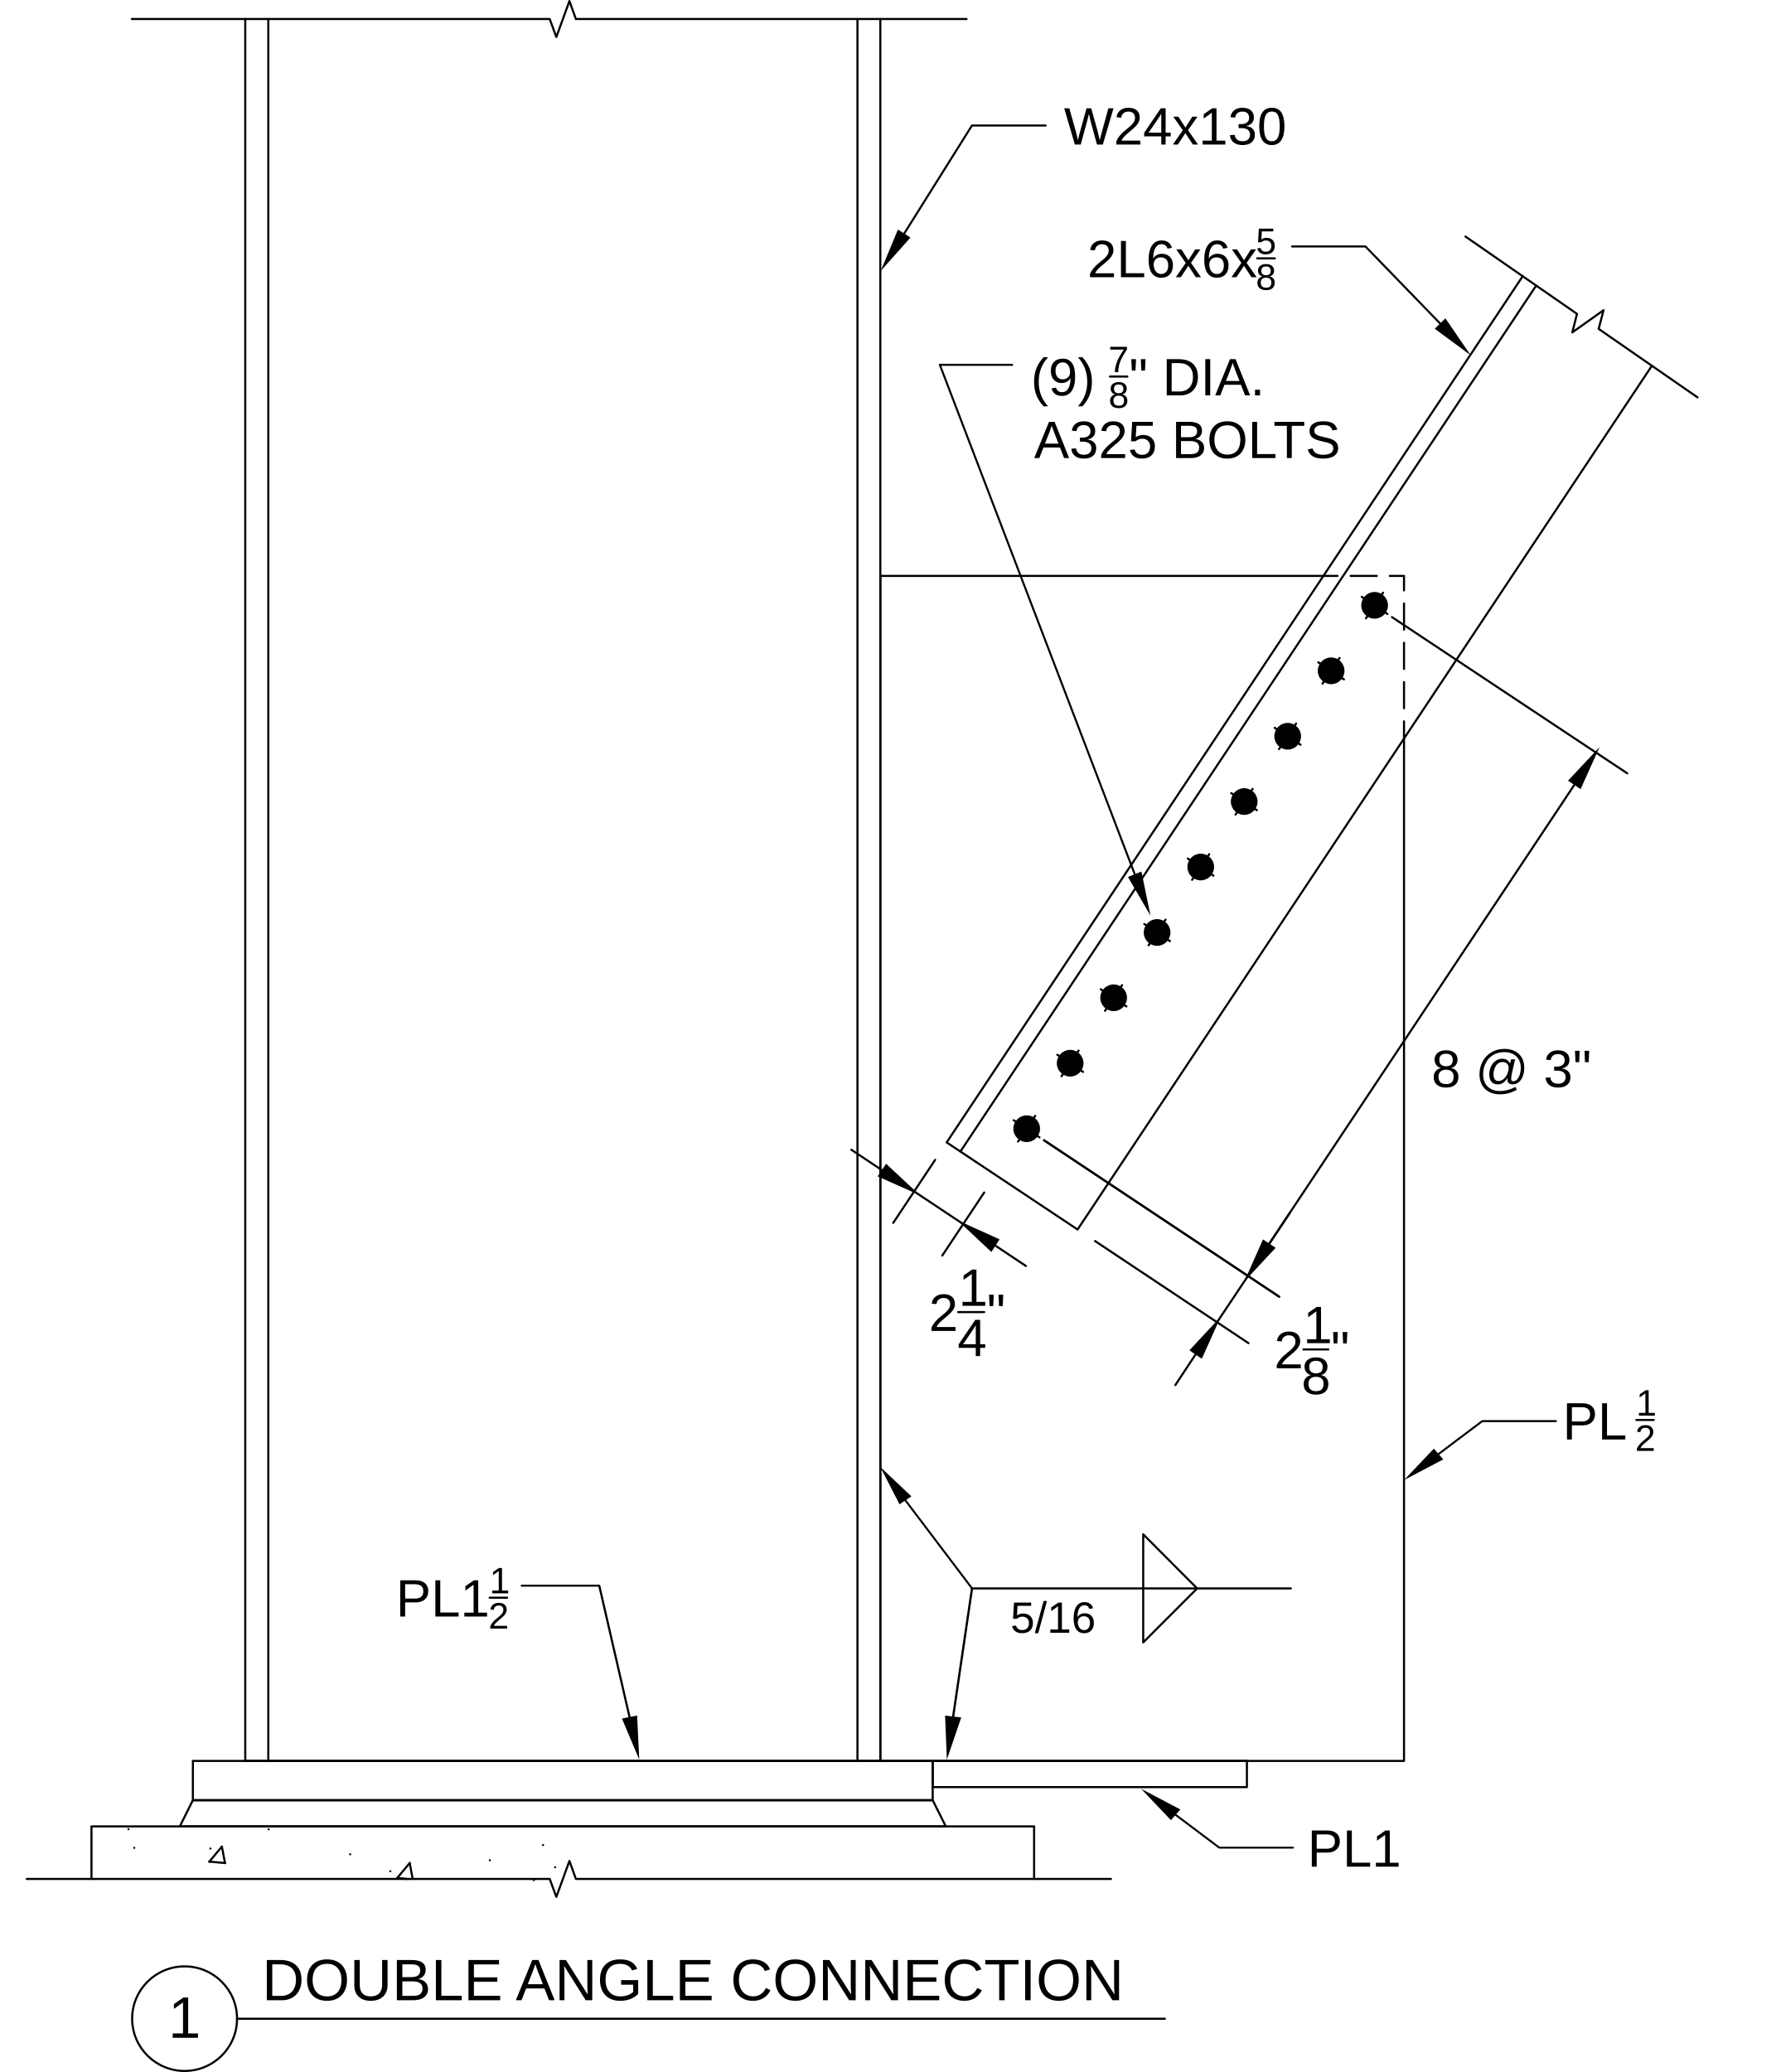
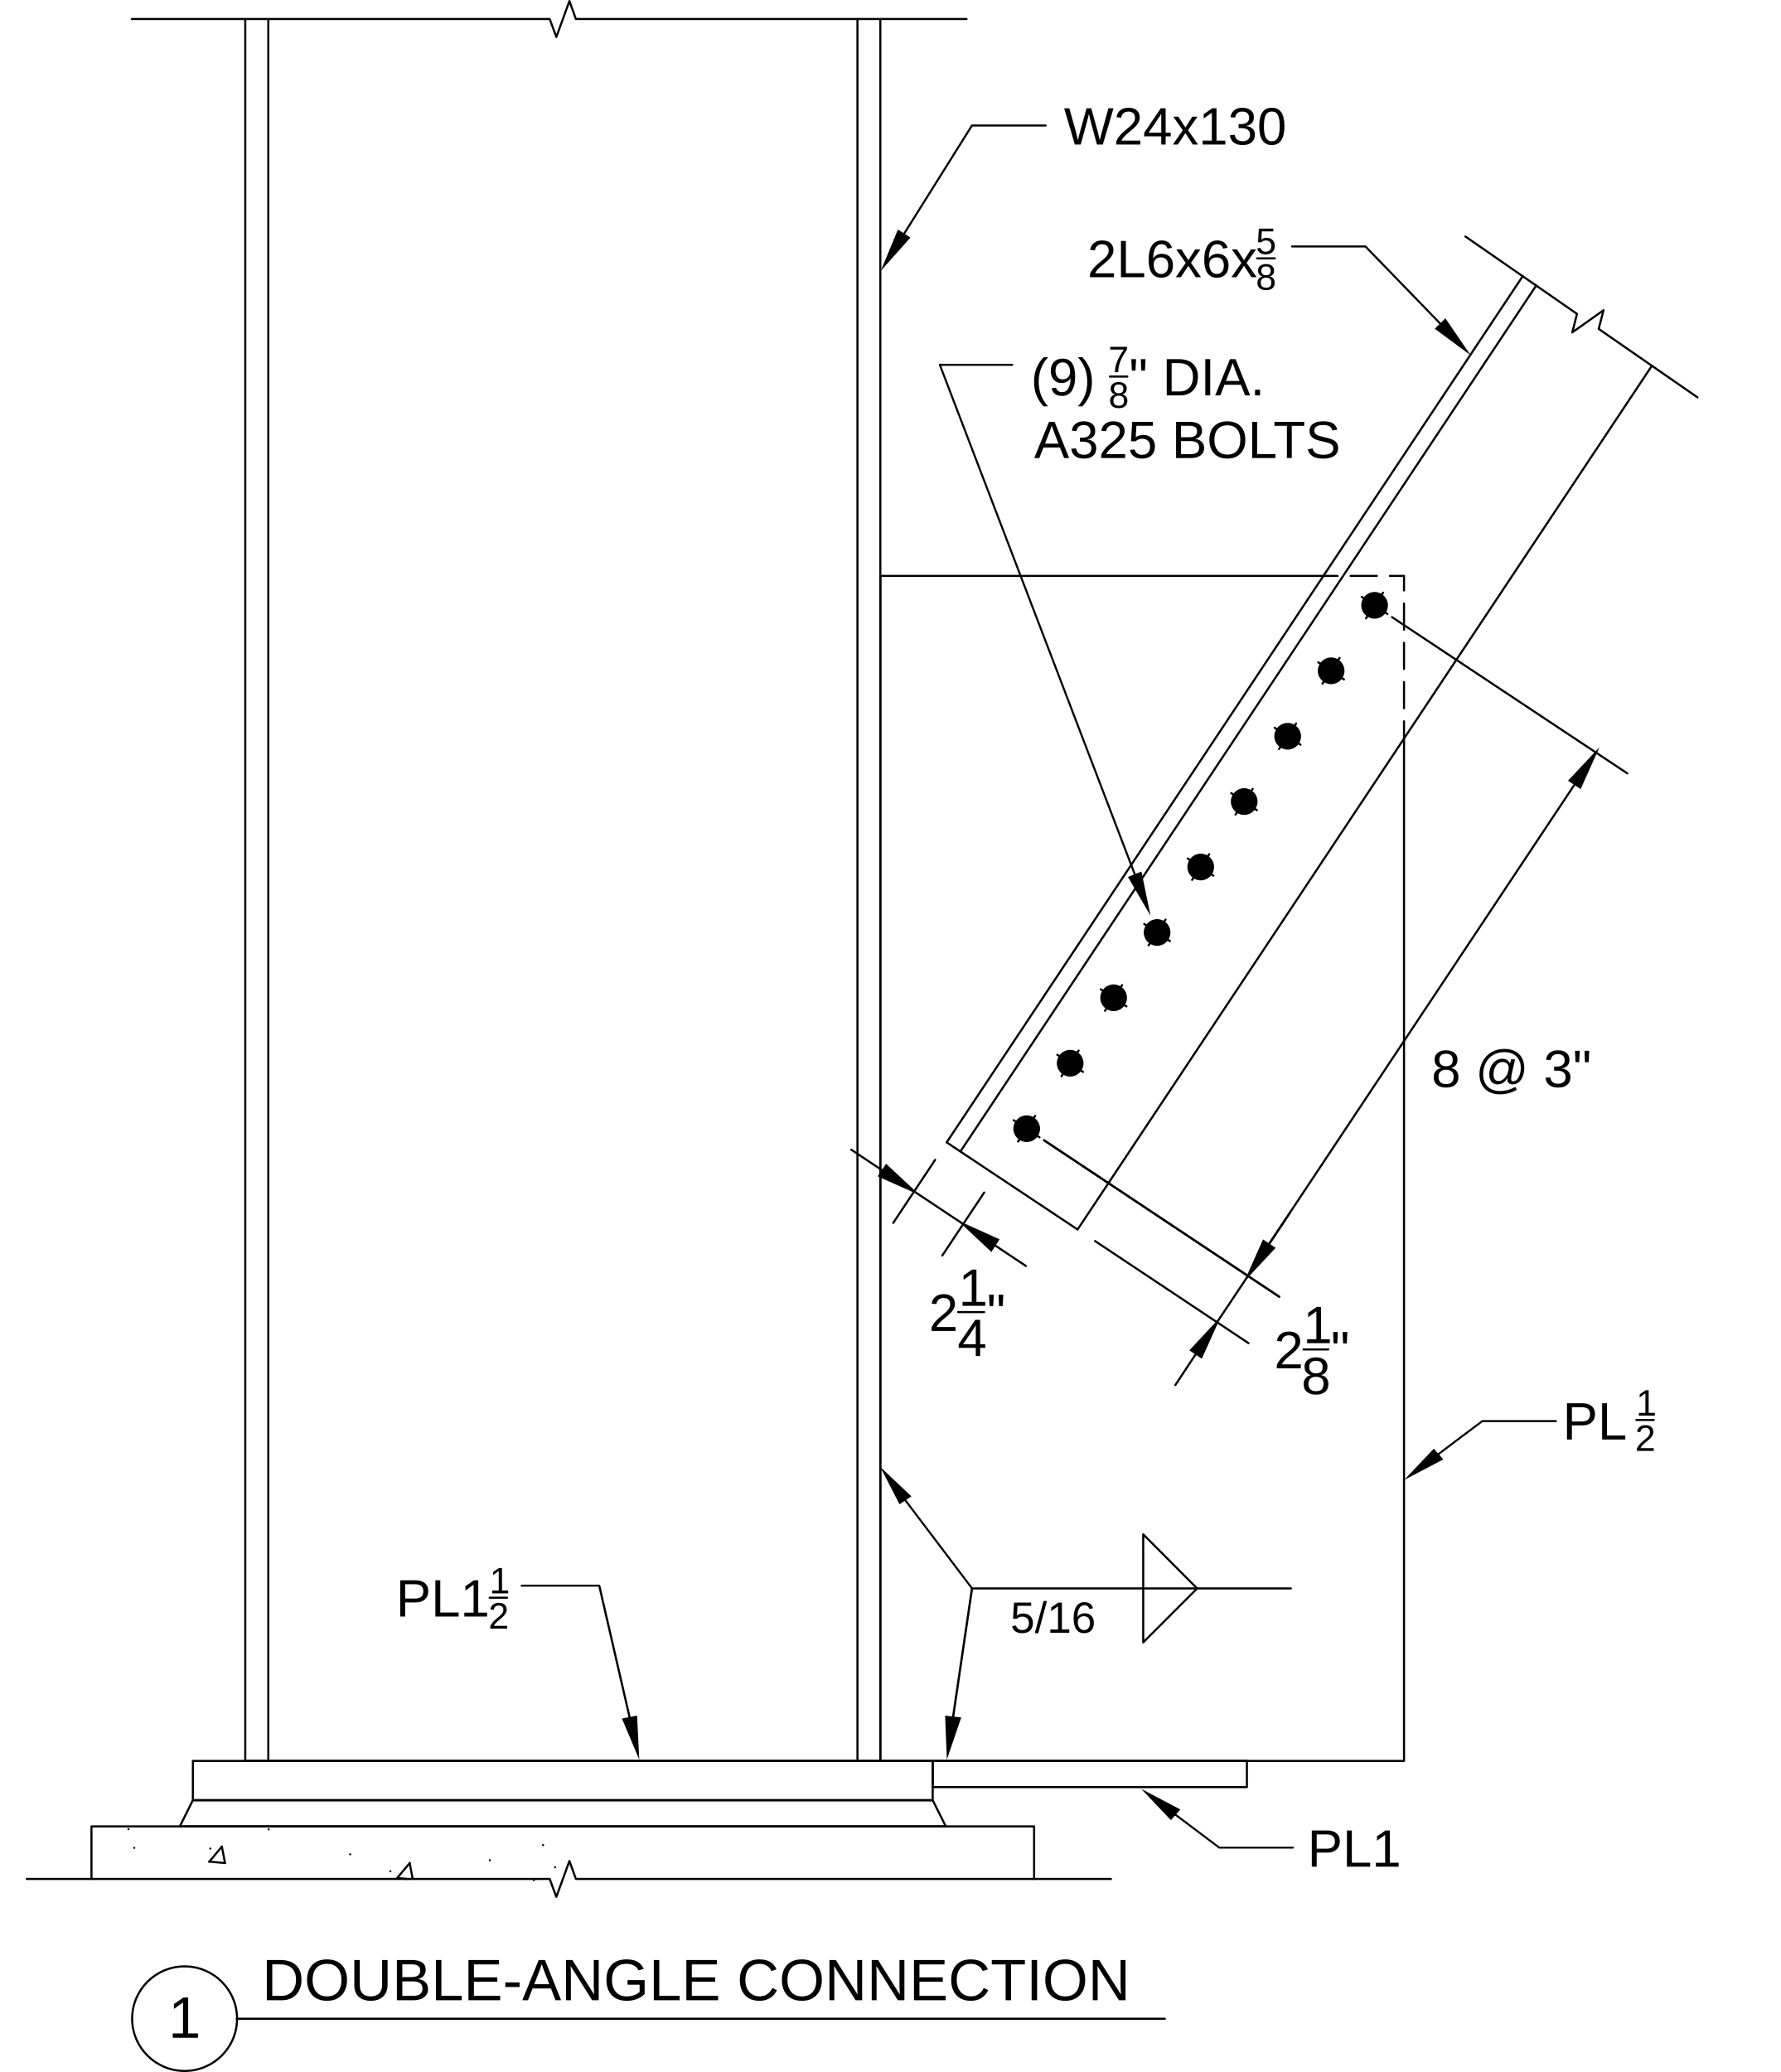
<svg xmlns="http://www.w3.org/2000/svg" viewBox="0 0 816 949.52" height="949.52" width="816" xml:space="preserve" id="svg2" version="1.1">
  <defs id="defs6" />
  <g transform="matrix(0.08,0,0,-0.08,0,949.52)" id="g10">
    <path id="path20" style="fill:none;stroke:#000000;stroke-width:12;stroke-linecap:round;stroke-linejoin:round;stroke-miterlimit:10;stroke-dasharray:none;stroke-opacity:1" d="m 7581.007,8570.001 h -2538 v -6788 h 3000 v 5872" />
    <path id="path22" style="fill:none;stroke:#000000;stroke-width:12;stroke-linecap:round;stroke-linejoin:round;stroke-miterlimit:10;stroke-dasharray:none;stroke-opacity:1" d="m 8723.008,10287 -3300,-4961.999 750,-499 3290,4948" />
    <path id="path24" style="fill:none;stroke:#000000;stroke-width:12;stroke-linecap:round;stroke-linejoin:round;stroke-miterlimit:10;stroke-dasharray:none;stroke-opacity:1" d="M 5502.007,5273.001 8800.008,10233" />
    <path id="path602" style="fill:#000000;stroke:#000000;stroke-width:12;stroke-linecap:round;stroke-linejoin:round;stroke-miterlimit:10;stroke-dasharray:none;stroke-opacity:1;fill-opacity:1" d="m 5952.007,5403.501 c 0,38.936 -31.564,70.5 -70.5,70.5 -38.936,0 -70.5,-31.564 -70.5,-70.5 0,-38.936 31.564,-70.5 70.5,-70.5 38.936,0 70.5,31.564 70.5,70.5" />
    <path id="path604" style="fill:#000000;stroke:#000000;stroke-width:12;stroke-linecap:round;stroke-linejoin:round;stroke-miterlimit:10;stroke-dasharray:none;stroke-opacity:1;fill-opacity:1" d="m 6201.007,5778.501 c 0,38.936 -31.564,70.5 -70.5,70.5 -38.936,0 -70.5,-31.564 -70.5,-70.5 0,-38.936 31.564,-70.5 70.5,-70.5 38.936,0 70.5,31.564 70.5,70.5" />
    <path id="path606" style="fill:#000000;stroke:#000000;stroke-width:12;stroke-linecap:round;stroke-linejoin:round;stroke-miterlimit:10;stroke-dasharray:none;stroke-opacity:1;fill-opacity:1" d="m 6450.007,6153.501 c 0,38.936 -31.564,70.5 -70.5,70.5 -38.936,0 -70.5,-31.564 -70.5,-70.5 0,-38.936 31.564,-70.5 70.5,-70.5 38.936,0 70.5,31.564 70.5,70.5" />
    <path id="path608" style="fill:#000000;stroke:#000000;stroke-width:12;stroke-linecap:round;stroke-linejoin:round;stroke-miterlimit:10;stroke-dasharray:none;stroke-opacity:1;fill-opacity:1" d="m 6699.007,6527.501 c 0,38.936 -31.564,70.5 -70.5,70.5 -38.936,0 -70.5,-31.564 -70.5,-70.5 0,-38.936 31.564,-70.5 70.5,-70.5 38.936,0 70.5,31.564 70.5,70.5" />
    <path id="path610" style="fill:#000000;stroke:#000000;stroke-width:12;stroke-linecap:round;stroke-linejoin:round;stroke-miterlimit:10;stroke-dasharray:none;stroke-opacity:1;fill-opacity:1" d="m 6949.007,6902.501 c 0,38.936 -31.564,70.5 -70.5,70.5 -38.936,0 -70.5,-31.564 -70.5,-70.5 0,-38.936 31.564,-70.5 70.5,-70.5 38.936,0 70.5,31.564 70.5,70.5" />
    <path id="path612" style="fill:#000000;stroke:#000000;stroke-width:12;stroke-linecap:round;stroke-linejoin:round;stroke-miterlimit:10;stroke-dasharray:none;stroke-opacity:1;fill-opacity:1" d="m 7198.007,7277.501 c 0,38.936 -31.564,70.5 -70.5,70.5 -38.936,0 -70.5,-31.564 -70.5,-70.5 0,-38.936 31.564,-70.5 70.5,-70.5 38.936,0 70.5,31.564 70.5,70.5" />
    <path id="path614" style="fill:#000000;stroke:#000000;stroke-width:12;stroke-linecap:round;stroke-linejoin:round;stroke-miterlimit:10;stroke-dasharray:none;stroke-opacity:1;fill-opacity:1" d="m 7447.007,7651.501 c 0,38.936 -31.564,70.5 -70.5,70.5 -38.936,0 -70.5,-31.564 -70.5,-70.5 0,-38.936 31.564,-70.5 70.5,-70.5 38.936,0 70.5,31.564 70.5,70.5" />
    <path id="path616" style="fill:#000000;stroke:#000000;stroke-width:12;stroke-linecap:round;stroke-linejoin:round;stroke-miterlimit:10;stroke-dasharray:none;stroke-opacity:1;fill-opacity:1" d="m 7696.007,8026.501 c 0,38.937 -31.564,70.5 -70.5,70.5 -38.936,0 -70.5,-31.564 -70.5,-70.5 0,-38.937 31.564,-70.5 70.5,-70.5 38.936,0 70.5,31.564 70.5,70.5" />
    <path id="path618" style="fill:#000000;stroke:#000000;stroke-width:12;stroke-linecap:round;stroke-linejoin:round;stroke-miterlimit:10;stroke-dasharray:none;stroke-opacity:1;fill-opacity:1" d="m 7945.007,8401.501 c 0,38.937 -31.564,70.5 -70.5,70.5 -38.936,0 -70.5,-31.564 -70.5,-70.5 0,-38.937 31.564,-70.5 70.5,-70.5 38.936,0 70.5,31.564 70.5,70.5" />
    <path id="path624" style="fill:none;stroke:#000000;stroke-width:12;stroke-linecap:round;stroke-linejoin:round;stroke-miterlimit:10;stroke-dasharray:none;stroke-opacity:1" d="m 5832.007,5330.001 41,61" />
    <path id="path626" style="fill:none;stroke:#000000;stroke-width:12;stroke-linecap:round;stroke-linejoin:round;stroke-miterlimit:10;stroke-dasharray:none;stroke-opacity:1" d="m 5889.007,5415.001 41,62" />
    <path id="path628" style="fill:none;stroke:#000000;stroke-width:12;stroke-linecap:round;stroke-linejoin:round;stroke-miterlimit:10;stroke-dasharray:none;stroke-opacity:1" d="m 5955.007,5354.001 -62,41" />
    <path id="path630" style="fill:none;stroke:#000000;stroke-width:12;stroke-linecap:round;stroke-linejoin:round;stroke-miterlimit:10;stroke-dasharray:none;stroke-opacity:1" d="m 5869.007,5411.001 -62,41" />
    <path id="path632" style="fill:none;stroke:#000000;stroke-width:12;stroke-linecap:round;stroke-linejoin:round;stroke-miterlimit:10;stroke-dasharray:none;stroke-opacity:1" d="m 6126.007,5772.001 8,12" />
    <path id="path634" style="fill:none;stroke:#000000;stroke-width:12;stroke-linecap:round;stroke-linejoin:round;stroke-miterlimit:10;stroke-dasharray:none;stroke-opacity:1" d="m 6136.007,5774.001 -12,8" />
    <path id="path636" style="fill:none;stroke:#000000;stroke-width:12;stroke-linecap:round;stroke-linejoin:round;stroke-miterlimit:10;stroke-dasharray:none;stroke-opacity:1" d="m 6081.007,5704.001 41,62" />
    <path id="path638" style="fill:none;stroke:#000000;stroke-width:12;stroke-linecap:round;stroke-linejoin:round;stroke-miterlimit:10;stroke-dasharray:none;stroke-opacity:1" d="m 6138.007,5790.001 41,61" />
    <path id="path640" style="fill:none;stroke:#000000;stroke-width:12;stroke-linecap:round;stroke-linejoin:round;stroke-miterlimit:10;stroke-dasharray:none;stroke-opacity:1" d="m 6204.007,5729.001 -62,41" />
    <path id="path642" style="fill:none;stroke:#000000;stroke-width:12;stroke-linecap:round;stroke-linejoin:round;stroke-miterlimit:10;stroke-dasharray:none;stroke-opacity:1" d="m 6118.007,5786.001 -61,41" />
    <path id="path644" style="fill:none;stroke:#000000;stroke-width:12;stroke-linecap:round;stroke-linejoin:round;stroke-miterlimit:10;stroke-dasharray:none;stroke-opacity:1" d="m 6375.007,6147.001 8,11" />
    <path id="path646" style="fill:none;stroke:#000000;stroke-width:12;stroke-linecap:round;stroke-linejoin:round;stroke-miterlimit:10;stroke-dasharray:none;stroke-opacity:1" d="m 6385.007,6149.001 -12,8" />
    <path id="path648" style="fill:none;stroke:#000000;stroke-width:12;stroke-linecap:round;stroke-linejoin:round;stroke-miterlimit:10;stroke-dasharray:none;stroke-opacity:1" d="m 6330.007,6079.001 42,62" />
    <path id="path650" style="fill:none;stroke:#000000;stroke-width:12;stroke-linecap:round;stroke-linejoin:round;stroke-miterlimit:10;stroke-dasharray:none;stroke-opacity:1" d="m 6387.007,6164.001 41,62" />
    <path id="path652" style="fill:none;stroke:#000000;stroke-width:12;stroke-linecap:round;stroke-linejoin:round;stroke-miterlimit:10;stroke-dasharray:none;stroke-opacity:1" d="m 6453.007,6104.001 -62,41" />
    <path id="path654" style="fill:none;stroke:#000000;stroke-width:12;stroke-linecap:round;stroke-linejoin:round;stroke-miterlimit:10;stroke-dasharray:none;stroke-opacity:1" d="m 6368.007,6160.001 -62,42" />
    <path id="path656" style="fill:none;stroke:#000000;stroke-width:12;stroke-linecap:round;stroke-linejoin:round;stroke-miterlimit:10;stroke-dasharray:none;stroke-opacity:1" d="m 6625.007,6521.001 7,12" />
    <path id="path658" style="fill:none;stroke:#000000;stroke-width:12;stroke-linecap:round;stroke-linejoin:round;stroke-miterlimit:10;stroke-dasharray:none;stroke-opacity:1" d="m 6634.007,6523.001 -11,8" />
    <path id="path660" style="fill:none;stroke:#000000;stroke-width:12;stroke-linecap:round;stroke-linejoin:round;stroke-miterlimit:10;stroke-dasharray:none;stroke-opacity:1" d="m 6580.007,6454.001 41,62" />
    <path id="path662" style="fill:none;stroke:#000000;stroke-width:12;stroke-linecap:round;stroke-linejoin:round;stroke-miterlimit:10;stroke-dasharray:none;stroke-opacity:1" d="m 6636.007,6539.001 41,62" />
    <path id="path664" style="fill:none;stroke:#000000;stroke-width:12;stroke-linecap:round;stroke-linejoin:round;stroke-miterlimit:10;stroke-dasharray:none;stroke-opacity:1" d="m 6702.007,6478.001 -62,42" />
    <path id="path666" style="fill:none;stroke:#000000;stroke-width:12;stroke-linecap:round;stroke-linejoin:round;stroke-miterlimit:10;stroke-dasharray:none;stroke-opacity:1" d="m 6617.007,6535.001 -62,41" />
    <path id="path668" style="fill:none;stroke:#000000;stroke-width:12;stroke-linecap:round;stroke-linejoin:round;stroke-miterlimit:10;stroke-dasharray:none;stroke-opacity:1" d="m 6874.007,6896.001 8,12" />
    <path id="path670" style="fill:none;stroke:#000000;stroke-width:12;stroke-linecap:round;stroke-linejoin:round;stroke-miterlimit:10;stroke-dasharray:none;stroke-opacity:1" d="m 6884.007,6898.001 -12,8" />
    <path id="path672" style="fill:none;stroke:#000000;stroke-width:12;stroke-linecap:round;stroke-linejoin:round;stroke-miterlimit:10;stroke-dasharray:none;stroke-opacity:1" d="m 6829.007,6829.001 41,61" />
    <path id="path674" style="fill:none;stroke:#000000;stroke-width:12;stroke-linecap:round;stroke-linejoin:round;stroke-miterlimit:10;stroke-dasharray:none;stroke-opacity:1" d="m 6885.007,6914.001 42,62" />
    <path id="path676" style="fill:none;stroke:#000000;stroke-width:12;stroke-linecap:round;stroke-linejoin:round;stroke-miterlimit:10;stroke-dasharray:none;stroke-opacity:1" d="m 6951.007,6853.001 -62,41" />
    <path id="path678" style="fill:none;stroke:#000000;stroke-width:12;stroke-linecap:round;stroke-linejoin:round;stroke-miterlimit:10;stroke-dasharray:none;stroke-opacity:1" d="m 6866.007,6910.001 -62,41" />
    <path id="path680" style="fill:none;stroke:#000000;stroke-width:12;stroke-linecap:round;stroke-linejoin:round;stroke-miterlimit:10;stroke-dasharray:none;stroke-opacity:1" d="m 7123.007,7271.001 8,12" />
    <path id="path682" style="fill:none;stroke:#000000;stroke-width:12;stroke-linecap:round;stroke-linejoin:round;stroke-miterlimit:10;stroke-dasharray:none;stroke-opacity:1" d="m 7133.007,7273.001 -12,8" />
    <path id="path684" style="fill:none;stroke:#000000;stroke-width:12;stroke-linecap:round;stroke-linejoin:round;stroke-miterlimit:10;stroke-dasharray:none;stroke-opacity:1" d="m 7078.007,7203.001 41,62" />
    <path id="path686" style="fill:none;stroke:#000000;stroke-width:12;stroke-linecap:round;stroke-linejoin:round;stroke-miterlimit:10;stroke-dasharray:none;stroke-opacity:1" d="m 7135.007,7288.001 41,62" />
    <path id="path688" style="fill:none;stroke:#000000;stroke-width:12;stroke-linecap:round;stroke-linejoin:round;stroke-miterlimit:10;stroke-dasharray:none;stroke-opacity:1" d="m 7200.007,7228.001 -61,41" />
    <path id="path690" style="fill:none;stroke:#000000;stroke-width:12;stroke-linecap:round;stroke-linejoin:round;stroke-miterlimit:10;stroke-dasharray:none;stroke-opacity:1" d="m 7115.007,7285.001 -62,41" />
    <path id="path692" style="fill:none;stroke:#000000;stroke-width:12;stroke-linecap:round;stroke-linejoin:round;stroke-miterlimit:10;stroke-dasharray:none;stroke-opacity:1" d="m 7372.007,7646.001 8,11" />
    <path id="path694" style="fill:none;stroke:#000000;stroke-width:12;stroke-linecap:round;stroke-linejoin:round;stroke-miterlimit:10;stroke-dasharray:none;stroke-opacity:1" d="m 7382.007,7648.001 -12,7" />
    <path id="path696" style="fill:none;stroke:#000000;stroke-width:12;stroke-linecap:round;stroke-linejoin:round;stroke-miterlimit:10;stroke-dasharray:none;stroke-opacity:1" d="m 7327.007,7578.001 41,62" />
    <path id="path698" style="fill:none;stroke:#000000;stroke-width:12;stroke-linecap:round;stroke-linejoin:round;stroke-miterlimit:10;stroke-dasharray:none;stroke-opacity:1" d="m 7384.007,7663.001 41,62" />
    <path id="path700" style="fill:none;stroke:#000000;stroke-width:12;stroke-linecap:round;stroke-linejoin:round;stroke-miterlimit:10;stroke-dasharray:none;stroke-opacity:1" d="m 7450.007,7603.001 -62,41" />
    <path id="path702" style="fill:none;stroke:#000000;stroke-width:12;stroke-linecap:round;stroke-linejoin:round;stroke-miterlimit:10;stroke-dasharray:none;stroke-opacity:1" d="m 7364.007,7659.001 -62,41" />
    <path id="path704" style="fill:none;stroke:#000000;stroke-width:12;stroke-linecap:round;stroke-linejoin:round;stroke-miterlimit:10;stroke-dasharray:none;stroke-opacity:1" d="m 7621.007,8020.001 8,12" />
    <path id="path706" style="fill:none;stroke:#000000;stroke-width:12;stroke-linecap:round;stroke-linejoin:round;stroke-miterlimit:10;stroke-dasharray:none;stroke-opacity:1" d="m 7631.007,8022.001 -12,8" />
    <path id="path708" style="fill:none;stroke:#000000;stroke-width:12;stroke-linecap:round;stroke-linejoin:round;stroke-miterlimit:10;stroke-dasharray:none;stroke-opacity:1" d="m 7576.007,7953.001 41,62" />
    <path id="path710" style="fill:none;stroke:#000000;stroke-width:12;stroke-linecap:round;stroke-linejoin:round;stroke-miterlimit:10;stroke-dasharray:none;stroke-opacity:1" d="m 7633.007,8038.001 41,62" />
    <path id="path712" style="fill:none;stroke:#000000;stroke-width:12;stroke-linecap:round;stroke-linejoin:round;stroke-miterlimit:10;stroke-dasharray:none;stroke-opacity:1" d="m 7699.007,7977.001 -62,41" />
    <path id="path714" style="fill:none;stroke:#000000;stroke-width:12;stroke-linecap:round;stroke-linejoin:round;stroke-miterlimit:10;stroke-dasharray:none;stroke-opacity:1" d="m 7613.007,8034.001 -61,41" />
    <path id="path716" style="fill:none;stroke:#000000;stroke-width:12;stroke-linecap:round;stroke-linejoin:round;stroke-miterlimit:10;stroke-dasharray:none;stroke-opacity:1" d="m 7870.007,8395.001 8,12" />
    <path id="path718" style="fill:none;stroke:#000000;stroke-width:12;stroke-linecap:round;stroke-linejoin:round;stroke-miterlimit:10;stroke-dasharray:none;stroke-opacity:1" d="m 7880.007,8397.001 -12,8" />
    <path id="path720" style="fill:none;stroke:#000000;stroke-width:12;stroke-linecap:round;stroke-linejoin:round;stroke-miterlimit:10;stroke-dasharray:none;stroke-opacity:1" d="m 7825.007,8327.001 42,62" />
    <path id="path722" style="fill:none;stroke:#000000;stroke-width:12;stroke-linecap:round;stroke-linejoin:round;stroke-miterlimit:10;stroke-dasharray:none;stroke-opacity:1" d="m 7882.007,8413.001 41,61" />
    <path id="path724" style="fill:none;stroke:#000000;stroke-width:12;stroke-linecap:round;stroke-linejoin:round;stroke-miterlimit:10;stroke-dasharray:none;stroke-opacity:1" d="m 7948.007,8352.001 -62,41" />
    <path id="path726" style="fill:none;stroke:#000000;stroke-width:12;stroke-linecap:round;stroke-linejoin:round;stroke-miterlimit:10;stroke-dasharray:none;stroke-opacity:1" d="m 7863.007,8409.001 -62,41" />
    <path id="path728" style="fill:none;stroke:#000000;stroke-width:12;stroke-linecap:round;stroke-linejoin:round;stroke-miterlimit:10;stroke-dasharray:none;stroke-opacity:1" d="m 5981.007,5337.001 1347,-896" />
    <path id="path730" style="fill:none;stroke:#000000;stroke-width:12;stroke-linecap:round;stroke-linejoin:round;stroke-miterlimit:10;stroke-dasharray:none;stroke-opacity:1" d="m 7974.007,8334.001 1348,-895" />
    <g id="g5406">
      <path id="path736" style="fill:#000000;fill-opacity:1;fill-rule:nonzero;stroke:#000000;stroke-width:12.5;stroke-linecap:round;stroke-linejoin:miter;stroke-miterlimit:10;stroke-dasharray:none;stroke-opacity:1" d="m 7238.007,4760.001 60,-40 -149,-160 z" />
      <g id="g5394">
        <path id="path732" style="fill:none;stroke:#000000;stroke-width:12;stroke-linecap:round;stroke-linejoin:round;stroke-miterlimit:10;stroke-dasharray:none;stroke-opacity:1" d="m 7268.007,4740.001 1754,2638" />
        <path d="m 8992.008,7398.001 60,-40 90,200 z" style="fill:#000000;fill-opacity:1;fill-rule:nonzero;stroke:#000000;stroke-width:12.5;stroke-linecap:round;stroke-linejoin:miter;stroke-miterlimit:10;stroke-dasharray:none;stroke-opacity:1" id="path740" />
      </g>
    </g>
    <text y="-5642.001" x="8200.008" id="text752" style="font-variant:normal;font-weight:normal;font-size:301.743px;font-family:Arial;-inkscape-font-specification:ArialMT;writing-mode:lr-tb;fill:#000000;fill-opacity:1;fill-rule:nonzero;stroke:none" transform="scale(1,-1)">
      <tspan id="tspan750" y="-5642.001" x="8200.008 8367.776 8451.661 8757.931 8841.815 9009.584">8 @ 3"</tspan>
    </text>
    <path id="path762" style="fill:none;stroke:#000000;stroke-width:12;stroke-linecap:round;stroke-linejoin:round;stroke-miterlimit:10;stroke-dasharray:none;stroke-opacity:1" d="m 7581.007,8570.001 h 81" />
    <path id="path764" style="fill:none;stroke:#000000;stroke-width:12;stroke-linecap:round;stroke-linejoin:round;stroke-miterlimit:10;stroke-dasharray:none;stroke-opacity:1" d="m 7737.007,8570.001 h 150" />
    <path id="path766" style="fill:none;stroke:#000000;stroke-width:12;stroke-linecap:round;stroke-linejoin:round;stroke-miterlimit:10;stroke-dasharray:none;stroke-opacity:1" d="m 7962.007,8570.001 h 81 v -83" />
    <path id="path768" style="fill:none;stroke:#000000;stroke-width:12;stroke-linecap:round;stroke-linejoin:round;stroke-miterlimit:10;stroke-dasharray:none;stroke-opacity:1" d="m 8043.007,8412.001 v -150" />
    <path id="path770" style="fill:none;stroke:#000000;stroke-width:12;stroke-linecap:round;stroke-linejoin:round;stroke-miterlimit:10;stroke-dasharray:none;stroke-opacity:1" d="m 8043.007,8187.001 v -150" />
    <path id="path772" style="fill:none;stroke:#000000;stroke-width:12;stroke-linecap:round;stroke-linejoin:round;stroke-miterlimit:10;stroke-dasharray:none;stroke-opacity:1" d="m 8043.007,7962.001 v -150" />
    <path id="path774" style="fill:none;stroke:#000000;stroke-width:12;stroke-linecap:round;stroke-linejoin:round;stroke-miterlimit:10;stroke-dasharray:none;stroke-opacity:1" d="m 8043.007,7737.001 v -83" />
    <path id="path776" style="fill:none;stroke:#000000;stroke-width:12;stroke-linecap:round;stroke-linejoin:round;stroke-miterlimit:10;stroke-dasharray:none;stroke-opacity:1" d="M 1405.008,11760 V 1782.001 H 5043.007 V 11760" />
    <path id="path778" style="fill:none;stroke:#000000;stroke-width:12;stroke-linecap:round;stroke-linejoin:round;stroke-miterlimit:10;stroke-dasharray:none;stroke-opacity:1" d="m 1105.008,1782.001 h 4238 v -225 H 1105.008 v 225" />
    <path id="path780" style="fill:none;stroke:#000000;stroke-width:12;stroke-linecap:round;stroke-linejoin:round;stroke-miterlimit:10;stroke-dasharray:none;stroke-opacity:1" d="m 1105.008,1557.001 h 4238 l 75,-150 H 1030.008 l 75,150" />
    <path id="path782" style="fill:none;stroke:#000000;stroke-width:12;stroke-linecap:round;stroke-linejoin:round;stroke-miterlimit:10;stroke-dasharray:none;stroke-opacity:1" d="m 1199.008,1205.001 72,86" />
    <path id="path784" style="fill:none;stroke:#000000;stroke-width:12;stroke-linecap:round;stroke-linejoin:round;stroke-miterlimit:10;stroke-dasharray:none;stroke-opacity:1" d="m 2275.008,1111.001 72,86" />
    <path id="path786" style="fill:none;stroke:#000000;stroke-width:12;stroke-linecap:round;stroke-linejoin:round;stroke-miterlimit:10;stroke-dasharray:none;stroke-opacity:1" d="m 1199.008,1205.001 90,-8" />
    <path id="path788" style="fill:none;stroke:#000000;stroke-width:12;stroke-linecap:round;stroke-linejoin:round;stroke-miterlimit:10;stroke-dasharray:none;stroke-opacity:1" d="m 2275.008,1111.001 55,-5" />
    <path id="path790" style="fill:none;stroke:#000000;stroke-width:12;stroke-linecap:round;stroke-linejoin:round;stroke-miterlimit:10;stroke-dasharray:none;stroke-opacity:1" d="m 1289.008,1197.001 -18,94" />
    <path id="path792" style="fill:none;stroke:#000000;stroke-width:12;stroke-linecap:round;stroke-linejoin:round;stroke-miterlimit:10;stroke-dasharray:none;stroke-opacity:1" d="m 2364.008,1106.001 -17,91" />
    <path id="path794" style="fill:none;stroke:#000000;stroke-width:12;stroke-linecap:round;stroke-linejoin:round;stroke-miterlimit:10;stroke-dasharray:none;stroke-opacity:1" d="m 769.008,1284.001 v 0" />
    <path id="path796" style="fill:none;stroke:#000000;stroke-width:12;stroke-linecap:round;stroke-linejoin:round;stroke-miterlimit:10;stroke-dasharray:none;stroke-opacity:1" d="m 1539.008,1390.001 v 0" />
    <path id="path798" style="fill:none;stroke:#000000;stroke-width:12;stroke-linecap:round;stroke-linejoin:round;stroke-miterlimit:10;stroke-dasharray:none;stroke-opacity:1" d="m 3058.008,1099.001 v 0" />
    <path id="path800" style="fill:none;stroke:#000000;stroke-width:12;stroke-linecap:round;stroke-linejoin:round;stroke-miterlimit:10;stroke-dasharray:none;stroke-opacity:1" d="m 736.008,1391.001 v 0" />
    <path id="path802" style="fill:none;stroke:#000000;stroke-width:12;stroke-linecap:round;stroke-linejoin:round;stroke-miterlimit:10;stroke-dasharray:none;stroke-opacity:1" d="m 3180.008,1173.001 v 0" />
    <path id="path804" style="fill:none;stroke:#000000;stroke-width:12;stroke-linecap:round;stroke-linejoin:round;stroke-miterlimit:10;stroke-dasharray:none;stroke-opacity:1" d="m 2806.008,1213.001 v 0" />
    <path id="path806" style="fill:none;stroke:#000000;stroke-width:12;stroke-linecap:round;stroke-linejoin:round;stroke-miterlimit:10;stroke-dasharray:none;stroke-opacity:1" d="m 2006.008,1247.001 v 0" />
    <path id="path808" style="fill:none;stroke:#000000;stroke-width:12;stroke-linecap:round;stroke-linejoin:round;stroke-miterlimit:10;stroke-dasharray:none;stroke-opacity:1" d="m 1205.008,1280.001 v 0" />
    <path id="path810" style="fill:none;stroke:#000000;stroke-width:12;stroke-linecap:round;stroke-linejoin:round;stroke-miterlimit:10;stroke-dasharray:none;stroke-opacity:1" d="m 3111.008,1300.001 v 0" />
    <path id="path812" style="fill:none;stroke:#000000;stroke-width:12;stroke-linecap:round;stroke-linejoin:round;stroke-miterlimit:10;stroke-dasharray:none;stroke-opacity:1" d="m 2236.008,1150.001 v 0" />
    <path id="path814" style="fill:none;stroke:#000000;stroke-width:12;stroke-linecap:round;stroke-linejoin:round;stroke-miterlimit:10;stroke-dasharray:none;stroke-opacity:1" d="m 524.008,1106.001 v 301 H 5924.007 v -301" />
    <path id="path816" style="fill:none;stroke:#000000;stroke-width:12;stroke-linecap:round;stroke-linejoin:round;stroke-miterlimit:10;stroke-dasharray:none;stroke-opacity:1" d="m 5343.007,1632.001 h 1800 v 150 h -1800 v -150" />
    <path id="path818" style="fill:none;stroke:#000000;stroke-width:12;stroke-linecap:round;stroke-linejoin:round;stroke-miterlimit:10;stroke-dasharray:none;stroke-opacity:1" d="m 5568.007,2770.001 h 1827" />
    <path id="path820" style="fill:none;stroke:#000000;stroke-width:12;stroke-linecap:round;stroke-linejoin:round;stroke-miterlimit:10;stroke-dasharray:none;stroke-opacity:1" d="m 6549.007,2770.001 v -309 l 309,309" />
    <text y="-2516.001" x="5788.007" id="text824" style="font-variant:normal;font-weight:normal;font-size:251.453px;font-family:Arial;-inkscape-font-specification:ArialMT;writing-mode:lr-tb;fill:#000000;fill-opacity:1;fill-rule:nonzero;stroke:none" transform="scale(1,-1)">
      <tspan id="tspan822" y="-2516.001" x="5788.007 5927.815 5997.719 6137.527">5/16</tspan>
    </text>
    <g transform="matrix(1.067625,0,0,0.9559281,-376.2733,121.7133)" id="g5297">
      <path id="path828" style="fill:#000000;fill-opacity:1;fill-rule:nonzero;stroke:#000000;stroke-width:12.5;stroke-linecap:round;stroke-linejoin:miter;stroke-miterlimit:10;stroke-dasharray:none;stroke-opacity:1" d="m 5502.007,1992.001 -64,-210 -8,219 z" />
      <path d="m 5466.007,1997.001 102,773" style="fill:none;stroke:#000000;stroke-width:12;stroke-linecap:round;stroke-linejoin:round;stroke-miterlimit:10;stroke-dasharray:none;stroke-opacity:1" id="path830" />
    </g>
    <text y="-1176.001" x="7490.007" id="text834" style="font-variant:normal;font-weight:normal;font-size:301.743px;font-family:Arial;-inkscape-font-specification:ArialMT;writing-mode:lr-tb;fill:#000000;fill-opacity:1;fill-rule:nonzero;stroke:none" transform="scale(1,-1)">
      <tspan id="tspan832" y="-1176.001" x="7490.007 7691.27 7859.039">PL1</tspan>
    </text>
    <g transform="matrix(0.9765949,0,0,0.9091761,174.0384,116.7018)" id="g5289">
      <path id="path838" style="fill:#000000;fill-opacity:1;fill-rule:nonzero;stroke:#000000;stroke-width:12.5;stroke-linecap:round;stroke-linejoin:miter;stroke-miterlimit:10;stroke-dasharray:none;stroke-opacity:1" d="m 6690.007,1468.001 -145,164 191,-108 z" />
      <path d="m 6713.007,1496.001 261,-211 h 432" style="fill:none;stroke:#000000;stroke-width:12;stroke-linecap:round;stroke-linejoin:round;stroke-miterlimit:10;stroke-dasharray:none;stroke-opacity:1" id="path840" />
    </g>
    <text y="-2609.001" x="2268.008" id="text844" style="font-variant:normal;font-weight:normal;font-size:301.743px;font-family:Arial;-inkscape-font-specification:ArialMT;writing-mode:lr-tb;fill:#000000;fill-opacity:1;fill-rule:nonzero;stroke:none" transform="scale(1,-1)">
      <tspan id="tspan842" y="-2609.001" x="2268.008 2469.27 2637.039">PL1</tspan>
    </text>
    <g id="g5255">
      <text transform="scale(1,-1)" style="font-variant:normal;font-weight:normal;font-size:211.22px;font-family:Arial;-inkscape-font-specification:ArialMT;writing-mode:lr-tb;fill:#000000;fill-opacity:1;fill-rule:nonzero;stroke:none" id="text848" x="2804.008" y="-2742.001">
        <tspan x="2804.008" y="-2742.001" id="tspan846">1</tspan>
      </text>
      <path d="m 2805.008,2717.001 h 100" style="fill:none;stroke:#000000;stroke-width:12;stroke-linecap:round;stroke-linejoin:round;stroke-miterlimit:10;stroke-dasharray:none;stroke-opacity:1" id="path850" />
      <text transform="scale(1,-1)" style="font-variant:normal;font-weight:normal;font-size:211.22px;font-family:Arial;-inkscape-font-specification:ArialMT;writing-mode:lr-tb;fill:#000000;fill-opacity:1;fill-rule:nonzero;stroke:none" id="text854" x="2798.008" y="-2540.001">
        <tspan x="2798.008" y="-2540.001" id="tspan852">2</tspan>
      </text>
    </g>
    <g transform="matrix(1.028094,0,0,0.9569836,-84.2501,119.6706)" id="g5293">
      <path id="path858" style="fill:#000000;fill-opacity:1;fill-rule:nonzero;stroke:#000000;stroke-width:12.5;stroke-linecap:round;stroke-linejoin:miter;stroke-miterlimit:10;stroke-dasharray:none;stroke-opacity:1" d="m 3626.008,2001.001 10,-219 -80,204 z" />
      <path d="m 3591.008,1994.001 -170,792 h -432" style="fill:none;stroke:#000000;stroke-width:12;stroke-linecap:round;stroke-linejoin:round;stroke-miterlimit:10;stroke-dasharray:none;stroke-opacity:1" id="path860" />
    </g>
    <text y="-10281" x="6229.007" id="text864" style="font-variant:normal;font-weight:normal;font-size:301.743px;font-family:Arial;-inkscape-font-specification:ArialMT;writing-mode:lr-tb;fill:#000000;fill-opacity:1;fill-rule:nonzero;stroke:none" transform="scale(1,-1)">
      <tspan id="tspan862" y="-10281" x="6229.007 6396.776 6564.545 6732.315 6883.186 7050.955">2L6x6x</tspan>
    </text>
    <text y="-10414" x="7194.007" id="text868" style="font-variant:normal;font-weight:normal;font-size:211.22px;font-family:Arial;-inkscape-font-specification:ArialMT;writing-mode:lr-tb;fill:#000000;fill-opacity:1;fill-rule:nonzero;stroke:none" transform="scale(1,-1)">
      <tspan id="tspan866" y="-10414" x="7194.007">5</tspan>
    </text>
    <path id="path870" style="fill:none;stroke:#000000;stroke-width:12;stroke-linecap:round;stroke-linejoin:round;stroke-miterlimit:10;stroke-dasharray:none;stroke-opacity:1" d="m 7202.007,10389 h 101" />
    <text y="-10209" x="7194.007" id="text874" style="font-variant:normal;font-weight:normal;font-size:211.22px;font-family:Arial;-inkscape-font-specification:ArialMT;writing-mode:lr-tb;fill:#000000;fill-opacity:1;fill-rule:nonzero;stroke:none" transform="scale(1,-1)">
      <tspan id="tspan872" y="-10209" x="7194.007">8</tspan>
    </text>
    <g transform="matrix(0.9726799,0,0,0.9726799,202.057,285.8497)" id="g5410">
      <path id="path878" style="fill:#000000;fill-opacity:1;fill-rule:nonzero;stroke:#000000;stroke-width:12.5;stroke-linecap:round;stroke-linejoin:miter;stroke-miterlimit:10;stroke-dasharray:none;stroke-opacity:1" d="m 8304.008,10024 124,-181 -176,130 z" />
      <path d="M 8278.008,9999.001 7834.007,10457 h -432" style="fill:none;stroke:#000000;stroke-width:12;stroke-linecap:round;stroke-linejoin:round;stroke-miterlimit:10;stroke-dasharray:none;stroke-opacity:1" id="path880" />
    </g>
    <text y="-11041" x="6095.007" id="text884" style="font-variant:normal;font-weight:normal;font-size:301.743px;font-family:Arial;-inkscape-font-specification:ArialMT;writing-mode:lr-tb;fill:#000000;fill-opacity:1;fill-rule:nonzero;stroke:none" transform="scale(1,-1)">
      <tspan id="tspan882" y="-11041" x="6095.007 6379.852 6547.622">W24x130</tspan>
    </text>
    <g transform="matrix(0.977293,0,0,0.977293,136.1534,253.3195)" id="g5414">
      <path id="path888" style="fill:#000000;fill-opacity:1;fill-rule:nonzero;stroke:#000000;stroke-width:12.5;stroke-linecap:round;stroke-linejoin:miter;stroke-miterlimit:10;stroke-dasharray:none;stroke-opacity:1" d="m 5188.007,10492 -145,-163 84,202 z" />
      <path d="m 5158.007,10512 400,638 h 432" style="fill:none;stroke:#000000;stroke-width:12;stroke-linecap:round;stroke-linejoin:round;stroke-miterlimit:10;stroke-dasharray:none;stroke-opacity:1" id="path890" />
    </g>
    <path id="path892" style="fill:none;stroke:#000000;stroke-width:12;stroke-linecap:round;stroke-linejoin:round;stroke-miterlimit:10;stroke-dasharray:none;stroke-opacity:1" d="M 1537.008,11760 V 1782.001" />
    <path id="path894" style="fill:none;stroke:#000000;stroke-width:12;stroke-linecap:round;stroke-linejoin:round;stroke-miterlimit:10;stroke-dasharray:none;stroke-opacity:1" d="M 4912.007,11760 V 1782.001" />
    <text y="-9604" x="5905.007" id="text898" style="font-variant:normal;font-weight:normal;font-size:301.743px;font-family:Arial;-inkscape-font-specification:ArialMT;writing-mode:lr-tb;fill:#000000;fill-opacity:1;fill-rule:nonzero;stroke:none" transform="scale(1,-1)">
      <tspan id="tspan896" y="-9604" x="5905.007 6005.488 6173.257 6273.737">(9) </tspan>
    </text>
    <text y="-9737" x="6349.007" id="text902" style="font-variant:normal;font-weight:normal;font-size:211.22px;font-family:Arial;-inkscape-font-specification:ArialMT;writing-mode:lr-tb;fill:#000000;fill-opacity:1;fill-rule:nonzero;stroke:none" transform="scale(1,-1)">
      <tspan id="tspan900" y="-9737" x="6349.007">7</tspan>
    </text>
    <path id="path904" style="fill:none;stroke:#000000;stroke-width:12;stroke-linecap:round;stroke-linejoin:round;stroke-miterlimit:10;stroke-dasharray:none;stroke-opacity:1" d="m 6358.007,9712.001 h 100" />
    <text y="-9533" x="6350.007" id="text908" style="font-variant:normal;font-weight:normal;font-size:211.22px;font-family:Arial;-inkscape-font-specification:ArialMT;writing-mode:lr-tb;fill:#000000;fill-opacity:1;fill-rule:nonzero;stroke:none" transform="scale(1,-1)">
      <tspan id="tspan906" y="-9533" x="6350.007">8</tspan>
    </text>
    <text y="-9604" x="6468.007" id="text912" style="font-variant:normal;font-weight:normal;font-size:301.743px;font-family:Arial;-inkscape-font-specification:ArialMT;writing-mode:lr-tb;fill:#000000;fill-opacity:1;fill-rule:nonzero;stroke:none" transform="scale(1,-1)">
      <tspan id="tspan910" y="-9604" x="6468.007 6575.126 6659.011 6876.869 6960.753 7162.016">" DIA.</tspan>
    </text>
    <text y="-9245" x="5924.007" id="text916" style="font-variant:normal;font-weight:normal;font-size:301.743px;font-family:Arial;-inkscape-font-specification:ArialMT;writing-mode:lr-tb;fill:#000000;fill-opacity:1;fill-rule:nonzero;stroke:none" transform="scale(1,-1)">
      <tspan id="tspan914" y="-9245" x="5924.007 6125.27 6293.039 6460.808 6628.577 6712.462 6913.724 7148.48 7316.249 7500.615">A325 BOLTS</tspan>
    </text>
    <g transform="matrix(0.9595628,0,0,0.9811802,217.6256,184.3079)" id="g5206">
      <path id="path920" style="fill:#000000;fill-opacity:1;fill-rule:nonzero;stroke:#000000;stroke-width:12.5;stroke-linecap:round;stroke-linejoin:miter;stroke-miterlimit:10;stroke-dasharray:none;stroke-opacity:1" d="m 6583.007,6812.001 45,-214 -112,188 z" />
      <path d="m 6550.007,6799.001 -1166,2980 h 432" style="fill:none;stroke:#000000;stroke-width:12;stroke-linecap:round;stroke-linejoin:round;stroke-miterlimit:10;stroke-dasharray:none;stroke-opacity:1" id="path922" />
    </g>
    <path id="path924" style="fill:none;stroke:#000000;stroke-width:12;stroke-linecap:round;stroke-linejoin:round;stroke-miterlimit:10;stroke-dasharray:none;stroke-opacity:1" d="m 5981.007,5337.001 1347,-896" />
    <path id="path926" style="fill:none;stroke:#000000;stroke-width:12;stroke-linecap:round;stroke-linejoin:round;stroke-miterlimit:10;stroke-dasharray:none;stroke-opacity:1" d="m 6273.007,4760.001 879,-585" />
    <path id="path928" style="fill:none;stroke:#000000;stroke-width:12;stroke-linecap:round;stroke-linejoin:round;stroke-miterlimit:10;stroke-dasharray:none;stroke-opacity:1" d="m 7268.007,4740.001 120,180" />
    <path id="path930" style="fill:none;stroke:#000000;stroke-width:12;stroke-linecap:round;stroke-linejoin:round;stroke-miterlimit:10;stroke-dasharray:none;stroke-opacity:1" d="m 6852.007,4115.001 -119,-180" />
    <text y="-4031.001" x="7299.007" id="text934" style="font-variant:normal;font-weight:normal;font-size:301.743px;font-family:Arial;-inkscape-font-specification:ArialMT;writing-mode:lr-tb;fill:#000000;fill-opacity:1;fill-rule:nonzero;stroke:none" transform="scale(1,-1)">
      <tspan id="tspan932" y="-4031.001" x="7299.007">2</tspan>
    </text>
    <text y="-4175.001" x="7465.007" id="text938" style="font-variant:normal;font-weight:normal;font-size:301.743px;font-family:Arial;-inkscape-font-specification:ArialMT;writing-mode:lr-tb;fill:#000000;fill-opacity:1;fill-rule:nonzero;stroke:none" transform="scale(1,-1)">
      <tspan id="tspan936" y="-4175.001" x="7465.007">1</tspan>
    </text>
    <path id="path940" style="fill:none;stroke:#000000;stroke-width:12;stroke-linecap:round;stroke-linejoin:round;stroke-miterlimit:10;stroke-dasharray:none;stroke-opacity:1" d="m 7467.007,4139.001 h 142" />
    <text y="-3883.001" x="7455.007" id="text944" style="font-variant:normal;font-weight:normal;font-size:301.743px;font-family:Arial;-inkscape-font-specification:ArialMT;writing-mode:lr-tb;fill:#000000;fill-opacity:1;fill-rule:nonzero;stroke:none" transform="scale(1,-1)">
      <tspan id="tspan942" y="-3883.001" x="7455.007">8</tspan>
    </text>
    <text y="-4031.001" x="7624.007" id="text948" style="font-variant:normal;font-weight:normal;font-size:301.743px;font-family:Arial;-inkscape-font-specification:ArialMT;writing-mode:lr-tb;fill:#000000;fill-opacity:1;fill-rule:nonzero;stroke:none" transform="scale(1,-1)">
      <tspan id="tspan946" y="-4031.001" x="7624.007">"</tspan>
    </text>
    <path id="path950" style="fill:none;stroke:#000000;stroke-width:12;stroke-linecap:round;stroke-linejoin:round;stroke-miterlimit:10;stroke-dasharray:none;stroke-opacity:1" d="m 7149.007,4560.001 -177,-265" />
    <path d="m 6823.007,4135.001 59,-40 90,200 z" style="fill:#000000;fill-opacity:1;fill-rule:nonzero;stroke:#000000;stroke-width:12.5;stroke-linecap:round;stroke-linejoin:miter;stroke-miterlimit:10;stroke-dasharray:none;stroke-opacity:1" id="path958" />
    <path id="path960" style="fill:none;stroke:#000000;stroke-width:12;stroke-linecap:round;stroke-linejoin:round;stroke-miterlimit:10;stroke-dasharray:none;stroke-opacity:1" d="m 5638.007,5038.001 -240,-361" />
    <path id="path962" style="fill:none;stroke:#000000;stroke-width:12;stroke-linecap:round;stroke-linejoin:round;stroke-miterlimit:10;stroke-dasharray:none;stroke-opacity:1" d="m 5357.007,5225.001 -240,-361" />
    <path id="path964" style="fill:none;stroke:#000000;stroke-width:12;stroke-linecap:round;stroke-linejoin:round;stroke-miterlimit:10;stroke-dasharray:none;stroke-opacity:1" d="m 5697.007,4737.001 180,-120" />
    <path id="path966" style="fill:none;stroke:#000000;stroke-width:12;stroke-linecap:round;stroke-linejoin:round;stroke-miterlimit:10;stroke-dasharray:none;stroke-opacity:1" d="m 5057.007,5163.001 -180,120" />
    <text y="-4245.001" x="5321.007" id="text970" style="font-variant:normal;font-weight:normal;font-size:301.743px;font-family:Arial;-inkscape-font-specification:ArialMT;writing-mode:lr-tb;fill:#000000;fill-opacity:1;fill-rule:nonzero;stroke:none" transform="scale(1,-1)">
      <tspan id="tspan968" y="-4245.001" x="5321.007">2</tspan>
    </text>
    <text y="-4389.001" x="5491.007" id="text974" style="font-variant:normal;font-weight:normal;font-size:301.743px;font-family:Arial;-inkscape-font-specification:ArialMT;writing-mode:lr-tb;fill:#000000;fill-opacity:1;fill-rule:nonzero;stroke:none" transform="scale(1,-1)">
      <tspan id="tspan972" y="-4389.001" x="5491.007">1</tspan>
    </text>
    <path id="path976" style="fill:none;stroke:#000000;stroke-width:12;stroke-linecap:round;stroke-linejoin:round;stroke-miterlimit:10;stroke-dasharray:none;stroke-opacity:1" d="m 5489.007,4353.001 h 149" />
    <text y="-4101.001" x="5485.007" id="text980" style="font-variant:normal;font-weight:normal;font-size:301.743px;font-family:Arial;-inkscape-font-specification:ArialMT;writing-mode:lr-tb;fill:#000000;fill-opacity:1;fill-rule:nonzero;stroke:none" transform="scale(1,-1)">
      <tspan id="tspan978" y="-4101.001" x="5485.007">4</tspan>
    </text>
    <text y="-4245.001" x="5653.007" id="text984" style="font-variant:normal;font-weight:normal;font-size:301.743px;font-family:Arial;-inkscape-font-specification:ArialMT;writing-mode:lr-tb;fill:#000000;fill-opacity:1;fill-rule:nonzero;stroke:none" transform="scale(1,-1)">
      <tspan id="tspan982" y="-4245.001" x="5653.007">"</tspan>
    </text>
    <path id="path986" style="fill:none;stroke:#000000;stroke-width:12;stroke-linecap:round;stroke-linejoin:round;stroke-miterlimit:10;stroke-dasharray:none;stroke-opacity:1" d="m 5518.007,4857.001 -281,187" />
    <path d="m 5717.007,4767.001 -39,-60 -160,150 z" style="fill:#000000;fill-opacity:1;fill-rule:nonzero;stroke:#000000;stroke-width:12.5;stroke-linecap:round;stroke-linejoin:miter;stroke-miterlimit:10;stroke-dasharray:none;stroke-opacity:1" id="path990" />
    <path d="m 5077.007,5193.001 -40,-60 200,-89 z" style="fill:#000000;fill-opacity:1;fill-rule:nonzero;stroke:#000000;stroke-width:12.5;stroke-linecap:round;stroke-linejoin:miter;stroke-miterlimit:10;stroke-dasharray:none;stroke-opacity:1" id="path994" />
    <g transform="matrix(0.9619504,0,0,0.8969688,212.6217,285.2836)" id="g5301">
      <path id="path998" style="fill:#000000;fill-opacity:1;fill-rule:nonzero;stroke:#000000;stroke-width:12.5;stroke-linecap:round;stroke-linejoin:miter;stroke-miterlimit:10;stroke-dasharray:none;stroke-opacity:1" d="m 5138.007,3317.001 -95,198 154,-156 z" />
      <path d="m 5167.007,3338.001 401,-568" style="fill:none;stroke:#000000;stroke-width:12;stroke-linecap:round;stroke-linejoin:round;stroke-miterlimit:10;stroke-dasharray:none;stroke-opacity:1" id="path1000" />
    </g>
    <path id="path1002" style="fill:none;stroke:#000000;stroke-width:12;stroke-linecap:round;stroke-linejoin:round;stroke-miterlimit:10;stroke-dasharray:none;stroke-opacity:1" d="m 8395.008,10514 639,-443 -27,-105.999 179,126.999 -28,-106.999 566,-392" />
    <path id="path1004" style="fill:none;stroke:#000000;stroke-width:12;stroke-linecap:round;stroke-linejoin:round;stroke-miterlimit:10;stroke-dasharray:none;stroke-opacity:1" d="m 153.336,1106.001 2995.671,0 38,-103 75,206 37,-103 h 3065" />
    <path id="path1006" style="fill:none;stroke:#000000;stroke-width:12;stroke-linecap:round;stroke-linejoin:round;stroke-miterlimit:10;stroke-dasharray:none;stroke-opacity:1" d="M 755.008,11760 H 3149.008 l 38,-103 75,206 37,-103 h 2238" />
    <text y="-196" x="964.008" id="text1010" style="font-variant:normal;font-weight:normal;font-size:335.271px;font-family:Arial;-inkscape-font-specification:ArialMT;writing-mode:lr-tb;fill:#000000;fill-opacity:1;fill-rule:nonzero;stroke:none" transform="scale(1,-1)">
      <tspan id="tspan1008" y="-196" x="964.008">1</tspan>
    </text>
    <path id="path1012" style="fill:none;stroke:#000000;stroke-width:12;stroke-linecap:round;stroke-linejoin:round;stroke-miterlimit:10;stroke-dasharray:none;stroke-opacity:1" d="m 1358.008,305.5 c 0,165.409 -134.538,299.5 -300.5,299.5 -165.962,0 -300.5,-134.091 -300.5,-299.5 0,-165.409 134.538,-299.5 300.5,-299.5 165.962,0 300.5,134.091 300.5,299.5" />
    <path id="path1014" style="fill:none;stroke:#000000;stroke-width:12;stroke-linecap:round;stroke-linejoin:round;stroke-miterlimit:10;stroke-dasharray:none;stroke-opacity:1" d="M 1357.008,305 H 6673.007" />
    <text y="-411" x="1501.008" id="text1018" style="font-variant:normal;font-weight:normal;font-size:335.271px;font-family:Arial;-inkscape-font-specification:ArialMT;writing-mode:lr-tb;fill:#000000;fill-opacity:1;fill-rule:nonzero;stroke:none" transform="scale(1,-1)">
-       <tspan id="tspan1016" y="-411" x="1501.008 1743.073 2003.914 2245.98 2469.606 2656.016 2879.642 2972.847 3196.473 3438.539 3699.379 3885.79 4109.416 4202.621 4444.687 4705.528 4947.593 5189.659 5413.285 5655.35 5860.201 5953.406 6214.247">DOUBLE ANGLE CONNECTION</tspan>
+       <tspan id="tspan1016" y="-411" x="1501.008 1743.073 2003.914 2245.98 2469.606 2656.016 2879.642 2972.847 3196.473 3438.539 3699.379 3885.79 4109.416 4202.621 4444.687 4705.528 4947.593 5189.659 5413.285 5655.35 5860.201 5953.406 6214.247">DOUBLE-ANGLE CONNECTION</tspan>
    </text>
    <path id="path1020" style="fill:none;stroke:#000000;stroke-width:12;stroke-linecap:round;stroke-linejoin:round;stroke-miterlimit:10;stroke-dasharray:none;stroke-opacity:1" d="m 6549.007,2770.001 v 310 l 309,-310" />
    <g transform="translate(-412.5,-718.75)" id="g5352">
      <g id="g5338" transform="translate(923.6582,1537.957)">
        <text transform="scale(1,-1)" y="-2803.957" x="8440.63" id="text834-3" style="font-variant:normal;font-weight:normal;font-size:301.743px;font-family:Arial;-inkscape-font-specification:ArialMT;writing-mode:lr-tb;fill:#000000;fill-opacity:1;fill-rule:nonzero;stroke:none;stroke-width:1">
          <tspan id="tspan832-6" y="-2803.957" x="8440.63 8641.893" style="stroke-width:1">PL</tspan>
        </text>
        <g id="g5255-6" transform="translate(6057.493,198.7171)">
          <text transform="scale(1,-1)" style="font-variant:normal;font-weight:normal;font-size:211.22px;font-family:Arial;-inkscape-font-specification:ArialMT;writing-mode:lr-tb;fill:#000000;fill-opacity:1;fill-rule:nonzero;stroke:none" id="text848-2" x="2804.008" y="-2742.001">
            <tspan x="2804.008" y="-2742.001" id="tspan846-9">1</tspan>
          </text>
          <path d="m 2805.008,2717.001 h 100" style="fill:none;stroke:#000000;stroke-width:12;stroke-linecap:round;stroke-linejoin:round;stroke-miterlimit:10;stroke-dasharray:none;stroke-opacity:1" id="path850-1" />
          <text transform="scale(1,-1)" style="font-variant:normal;font-weight:normal;font-size:211.22px;font-family:Arial;-inkscape-font-specification:ArialMT;writing-mode:lr-tb;fill:#000000;fill-opacity:1;fill-rule:nonzero;stroke:none" id="text854-2" x="2798.008" y="-2540.001">
            <tspan x="2798.008" y="-2540.001" id="tspan852-7">2</tspan>
          </text>
        </g>
      </g>
      <g id="g5328" transform="matrix(1,0,0,-1,0,8562.529)">
        <path d="m 8626.306,4281.799 -141.606,149.105 186.53,-98.191 z" style="fill:#000000;fill-opacity:1;fill-rule:nonzero;stroke:#000000;stroke-width:11.779;stroke-linecap:round;stroke-linejoin:miter;stroke-miterlimit:10;stroke-dasharray:none;stroke-opacity:1" id="path838-9" />
        <path id="path840-3" style="fill:none;stroke:#000000;stroke-width:11.307;stroke-linecap:round;stroke-linejoin:round;stroke-miterlimit:10;stroke-dasharray:none;stroke-opacity:1" d="m 8648.767,4307.256 254.891,-191.836 h 421.889" />
      </g>
    </g>
  </g>
</svg>
